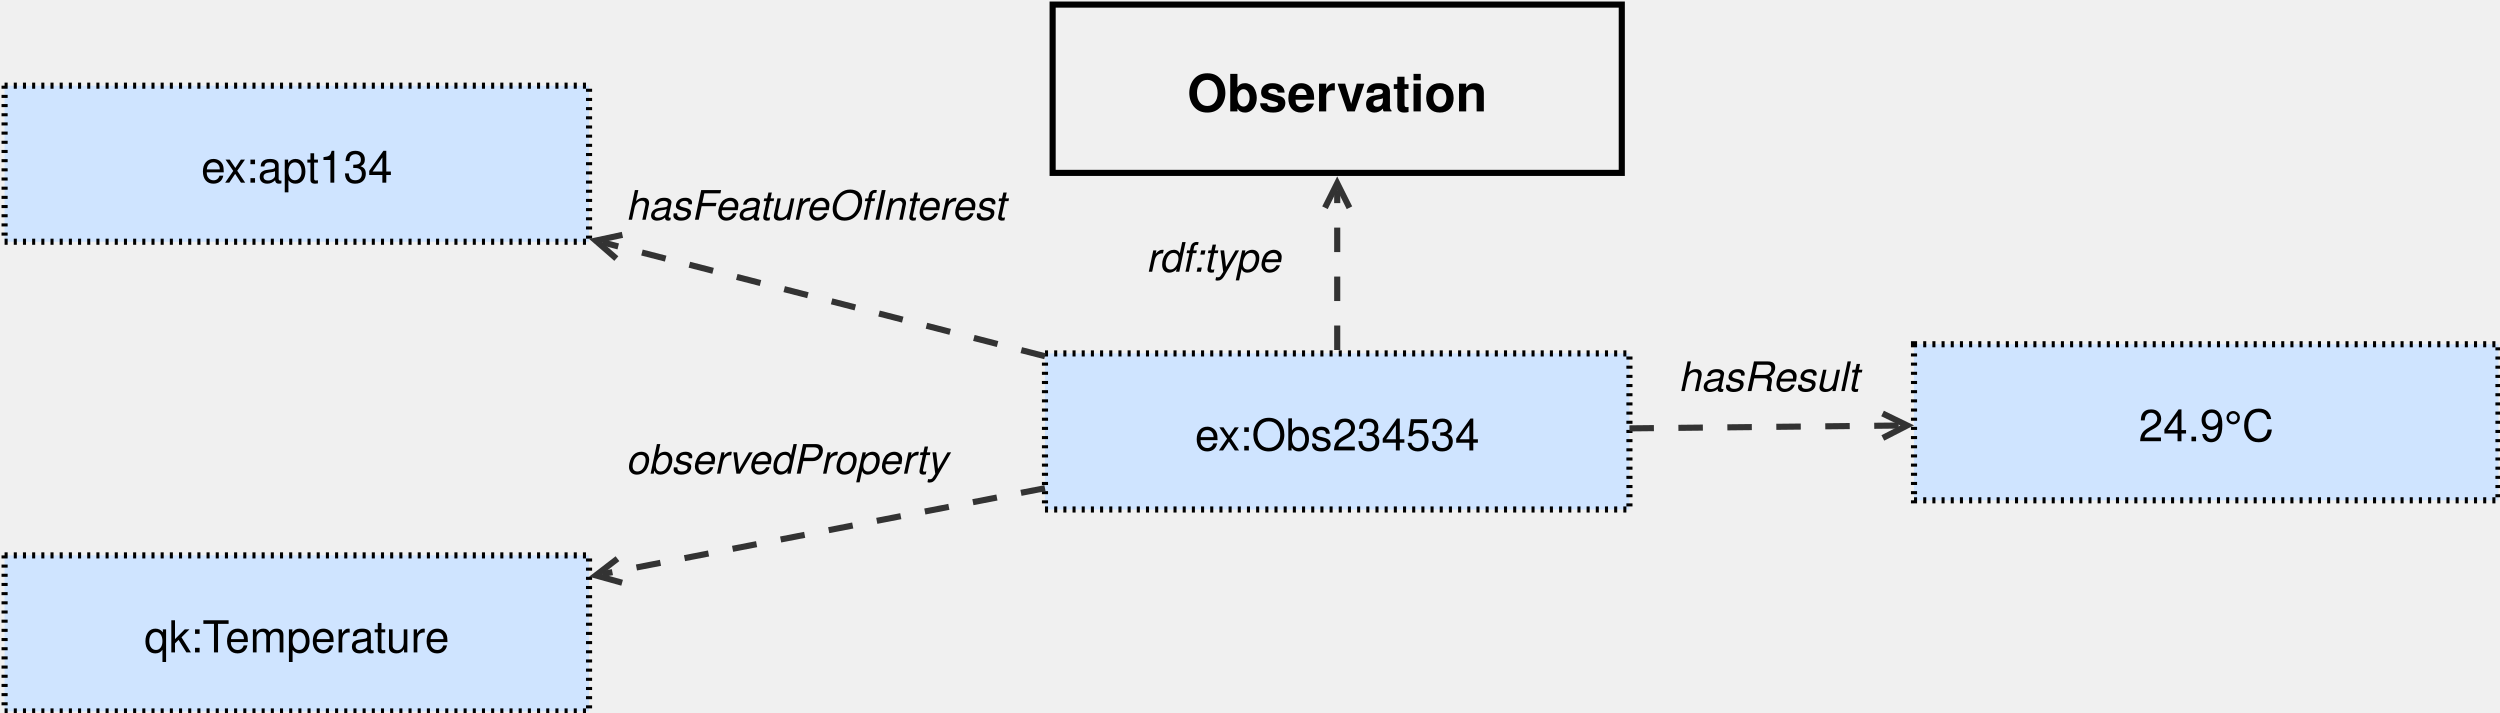
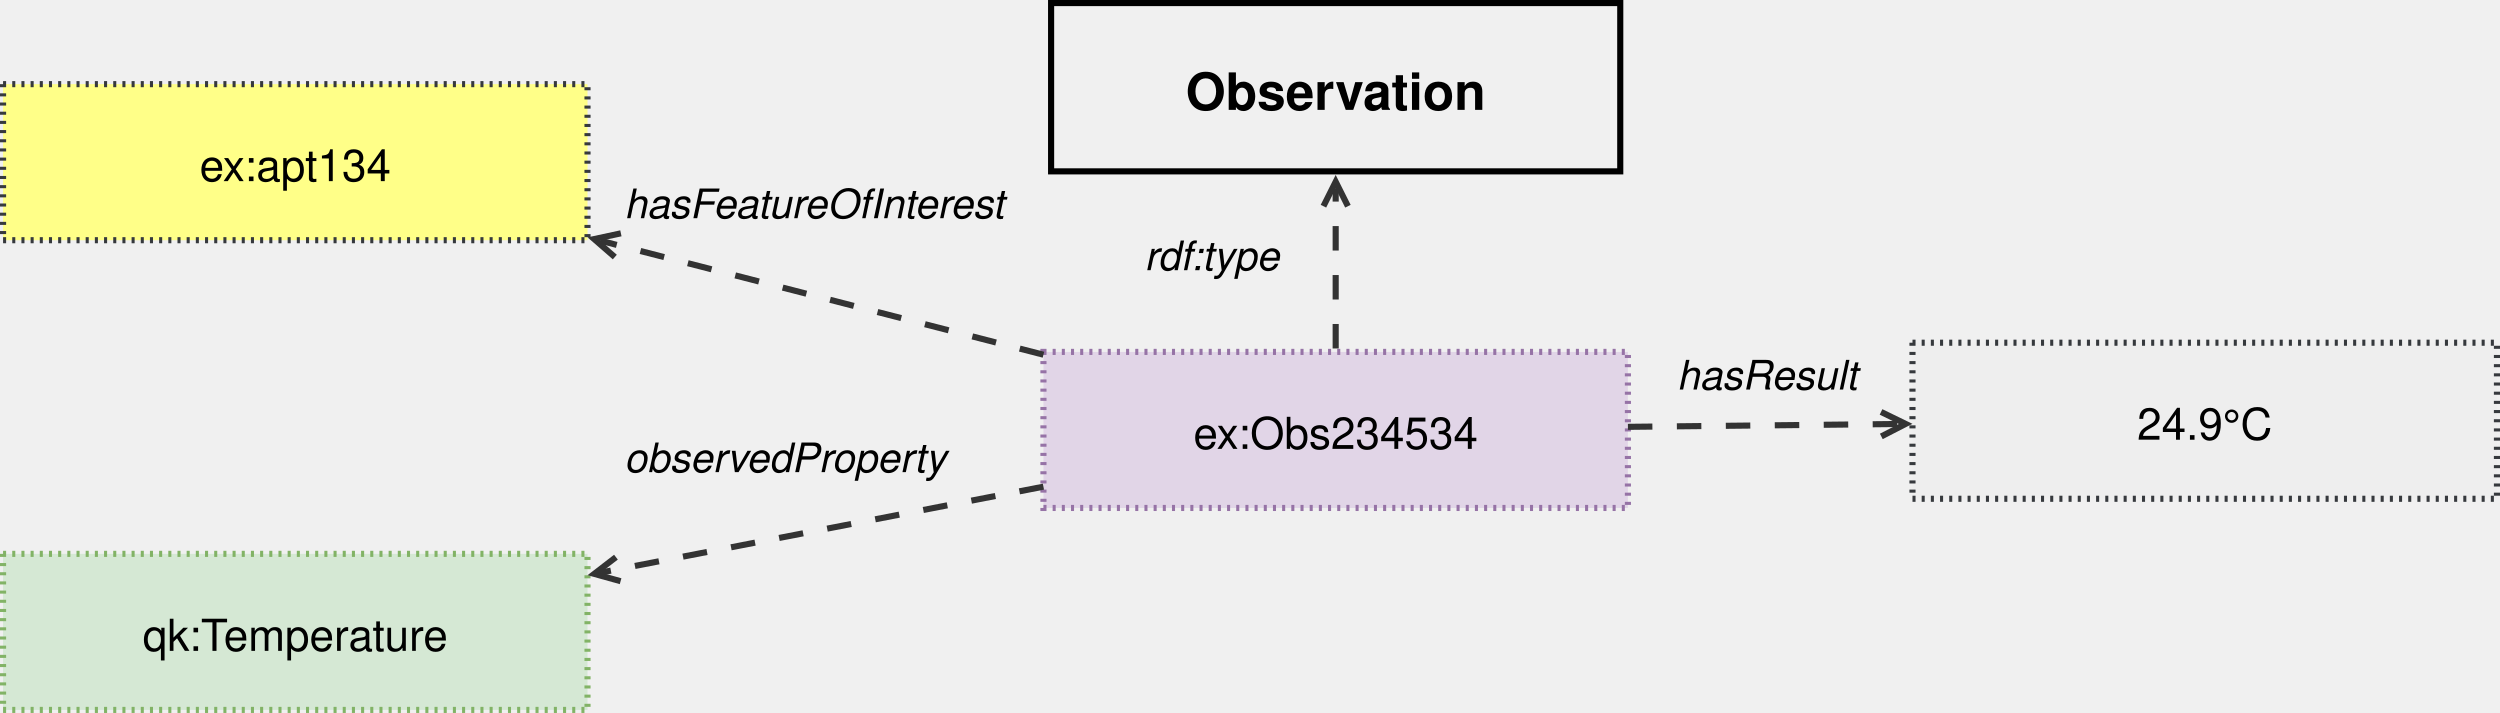
- <svg xmlns="http://www.w3.org/2000/svg" style="background: transparent; background-color: transparent; color-scheme: light dark;" version="1.1" width="817px" height="233px" viewBox="-0.5 -0.5 817 233" content="&lt;mxfile host=&quot;Electron&quot; agent=&quot;Mozilla/5.0 (Windows NT 10.0; Win64; x64) AppleWebKit/537.36 (KHTML, like Gecko) draw.io/28.0.4 Chrome/138.0.72.97 Electron/37.2.1 Safari/537.36&quot; version=&quot;28.0.4&quot;&gt;&#10;  &lt;diagram name=&quot;Page-1&quot; id=&quot;HO-iuI8emtYcSM6PBbM7&quot;&gt;&#10;    &lt;mxGraphModel dx=&quot;3608&quot; dy=&quot;2611&quot; grid=&quot;1&quot; gridSize=&quot;10&quot; guides=&quot;1&quot; tooltips=&quot;1&quot; connect=&quot;1&quot; arrows=&quot;1&quot; fold=&quot;1&quot; page=&quot;1&quot; pageScale=&quot;1&quot; pageWidth=&quot;1169&quot; pageHeight=&quot;827&quot; math=&quot;0&quot; shadow=&quot;0&quot;&gt;&#10;      &lt;root&gt;&#10;        &lt;mxCell id=&quot;0&quot; /&gt;&#10;        &lt;mxCell id=&quot;1&quot; parent=&quot;0&quot; /&gt;&#10;        &lt;mxCell id=&quot;qKUG8stUI6RiX_gSF9q4-1&quot; value=&quot;ex:Obs234534&quot; style=&quot;html=1;overflow=block;blockSpacing=1;whiteSpace=wrap;fontSize=14.4;fontFamily=Helvetica;fontColor=default;align=center;spacing=0;strokeOpacity=100;fillOpacity=100;fillColor=#cfe4ff;dashed=1;fixDash=1;dashPattern=1 2;strokeWidth=2;convertToSvg=1;&quot; parent=&quot;1&quot; vertex=&quot;1&quot;&gt;&#10;          &lt;mxGeometry x=&quot;-1821&quot; y=&quot;-1196&quot; width=&quot;191&quot; height=&quot;51&quot; as=&quot;geometry&quot; /&gt;&#10;        &lt;/mxCell&gt;&#10;        &lt;mxCell id=&quot;qKUG8stUI6RiX_gSF9q4-2&quot; value=&quot;Observation&quot; style=&quot;html=1;overflow=block;blockSpacing=1;whiteSpace=wrap;fontSize=16.8;fontColor=default;fontStyle=1;align=center;spacing=0;strokeOpacity=100;fillOpacity=0;fillColor=#000000;strokeWidth=2;convertToSvg=1;&quot; parent=&quot;1&quot; vertex=&quot;1&quot;&gt;&#10;          &lt;mxGeometry x=&quot;-1818.5&quot; y=&quot;-1310&quot; width=&quot;186&quot; height=&quot;55&quot; as=&quot;geometry&quot; /&gt;&#10;        &lt;/mxCell&gt;&#10;        &lt;mxCell id=&quot;qKUG8stUI6RiX_gSF9q4-3&quot; value=&quot;rdf:type&quot; style=&quot;html=1;overflow=block;blockSpacing=1;whiteSpace=wrap;fontSize=13.3;fontStyle=2;align=left;spacing=3.8;verticalAlign=top;strokeColor=none;fillOpacity=0;fillColor=#ffffff;dashed=1;fixDash=1;dashPattern=16 6;strokeWidth=2;lucidId=0ZtLoD1I2n68;fontColor=default;convertToSvg=1;&quot; parent=&quot;1&quot; vertex=&quot;1&quot;&gt;&#10;          &lt;mxGeometry x=&quot;-1791&quot; y=&quot;-1238&quot; width=&quot;70&quot; height=&quot;28&quot; as=&quot;geometry&quot; /&gt;&#10;        &lt;/mxCell&gt;&#10;        &lt;mxCell id=&quot;qKUG8stUI6RiX_gSF9q4-4&quot; value=&quot;&quot; style=&quot;html=1;jettySize=18;whiteSpace=wrap;fontSize=13;strokeColor=#333333;strokeOpacity=100;dashed=1;fixDash=1;dashPattern=8 8;strokeWidth=2;rounded=0;startArrow=none;endArrow=open;exitX=0.5;exitY=-0.022;exitPerimeter=0;entryX=0.5;entryY=1.021;entryPerimeter=0;lucidId=0ZtLjH5MFli1;fontColor=default;convertToSvg=1;&quot; parent=&quot;1&quot; source=&quot;qKUG8stUI6RiX_gSF9q4-1&quot; target=&quot;qKUG8stUI6RiX_gSF9q4-2&quot; edge=&quot;1&quot;&gt;&#10;          &lt;mxGeometry width=&quot;100&quot; height=&quot;100&quot; relative=&quot;1&quot; as=&quot;geometry&quot;&gt;&#10;            &lt;Array as=&quot;points&quot; /&gt;&#10;          &lt;/mxGeometry&gt;&#10;        &lt;/mxCell&gt;&#10;        &lt;mxCell id=&quot;qKUG8stUI6RiX_gSF9q4-5&quot; value=&quot;ex:apt134&quot; style=&quot;html=1;overflow=block;blockSpacing=1;whiteSpace=wrap;fontSize=14.4;fontFamily=Helvetica;fontColor=default;align=center;spacing=0;strokeOpacity=100;fillOpacity=100;fillColor=#cfe4ff;dashed=1;fixDash=1;dashPattern=1 2;strokeWidth=2;convertToSvg=1;&quot; parent=&quot;1&quot; vertex=&quot;1&quot;&gt;&#10;          &lt;mxGeometry x=&quot;-2161&quot; y=&quot;-1283.5&quot; width=&quot;191&quot; height=&quot;51&quot; as=&quot;geometry&quot; /&gt;&#10;        &lt;/mxCell&gt;&#10;        &lt;mxCell id=&quot;qKUG8stUI6RiX_gSF9q4-6&quot; value=&quot;qk:Temperature&quot; style=&quot;html=1;overflow=block;blockSpacing=1;whiteSpace=wrap;fontSize=14.4;fontFamily=Helvetica;fontColor=default;align=center;spacing=0;strokeOpacity=100;fillOpacity=100;fillColor=#cfe4ff;dashed=1;fixDash=1;dashPattern=1 2;strokeWidth=2;convertToSvg=1;&quot; parent=&quot;1&quot; vertex=&quot;1&quot;&gt;&#10;          &lt;mxGeometry x=&quot;-2161&quot; y=&quot;-1130&quot; width=&quot;191&quot; height=&quot;51&quot; as=&quot;geometry&quot; /&gt;&#10;        &lt;/mxCell&gt;&#10;        &lt;mxCell id=&quot;qKUG8stUI6RiX_gSF9q4-7&quot; value=&quot;24.9°C&quot; style=&quot;html=1;overflow=block;blockSpacing=1;whiteSpace=wrap;fontSize=14.4;fontFamily=Helvetica;fontColor=default;align=center;spacing=0;strokeOpacity=100;fillOpacity=100;fillColor=#cfe4ff;dashed=1;fixDash=1;dashPattern=1 2;strokeWidth=2;convertToSvg=1;&quot; parent=&quot;1&quot; vertex=&quot;1&quot;&gt;&#10;          &lt;mxGeometry x=&quot;-1537&quot; y=&quot;-1199&quot; width=&quot;191&quot; height=&quot;51&quot; as=&quot;geometry&quot; /&gt;&#10;        &lt;/mxCell&gt;&#10;        &lt;mxCell id=&quot;qKUG8stUI6RiX_gSF9q4-9&quot; value=&quot;&quot; style=&quot;html=1;jettySize=18;whiteSpace=wrap;fontSize=13;strokeColor=#333333;strokeOpacity=100;dashed=1;fixDash=1;dashPattern=8 8;strokeWidth=2;rounded=0;startArrow=none;endArrow=open;lucidId=0ZtL0HBQd7HC;fontColor=default;convertToSvg=1;&quot; parent=&quot;1&quot; source=&quot;qKUG8stUI6RiX_gSF9q4-1&quot; target=&quot;qKUG8stUI6RiX_gSF9q4-5&quot; edge=&quot;1&quot;&gt;&#10;          &lt;mxGeometry width=&quot;100&quot; height=&quot;100&quot; relative=&quot;1&quot; as=&quot;geometry&quot;&gt;&#10;            &lt;Array as=&quot;points&quot; /&gt;&#10;            &lt;mxPoint x=&quot;-1516&quot; y=&quot;-1207&quot; as=&quot;targetPoint&quot; /&gt;&#10;            &lt;mxPoint x=&quot;-1620&quot; y=&quot;-1183&quot; as=&quot;sourcePoint&quot; /&gt;&#10;          &lt;/mxGeometry&gt;&#10;        &lt;/mxCell&gt;&#10;        &lt;mxCell id=&quot;qKUG8stUI6RiX_gSF9q4-10&quot; value=&quot;&quot; style=&quot;html=1;jettySize=18;whiteSpace=wrap;fontSize=13;strokeColor=#333333;strokeOpacity=100;dashed=1;fixDash=1;dashPattern=8 8;strokeWidth=2;rounded=0;startArrow=none;endArrow=open;lucidId=0ZtL0HBQd7HC;fontColor=default;convertToSvg=1;&quot; parent=&quot;1&quot; source=&quot;qKUG8stUI6RiX_gSF9q4-1&quot; target=&quot;qKUG8stUI6RiX_gSF9q4-6&quot; edge=&quot;1&quot;&gt;&#10;          &lt;mxGeometry width=&quot;100&quot; height=&quot;100&quot; relative=&quot;1&quot; as=&quot;geometry&quot;&gt;&#10;            &lt;Array as=&quot;points&quot; /&gt;&#10;            &lt;mxPoint x=&quot;-1922&quot; y=&quot;-1222&quot; as=&quot;targetPoint&quot; /&gt;&#10;            &lt;mxPoint x=&quot;-1800&quot; y=&quot;-1186&quot; as=&quot;sourcePoint&quot; /&gt;&#10;          &lt;/mxGeometry&gt;&#10;        &lt;/mxCell&gt;&#10;        &lt;mxCell id=&quot;qKUG8stUI6RiX_gSF9q4-11&quot; value=&quot;&quot; style=&quot;html=1;jettySize=18;whiteSpace=wrap;fontSize=13;strokeColor=#333333;strokeOpacity=100;dashed=1;fixDash=1;dashPattern=8 8;strokeWidth=2;rounded=0;startArrow=none;endArrow=open;lucidId=0ZtL0HBQd7HC;fontColor=default;convertToSvg=1;&quot; parent=&quot;1&quot; source=&quot;qKUG8stUI6RiX_gSF9q4-1&quot; target=&quot;qKUG8stUI6RiX_gSF9q4-7&quot; edge=&quot;1&quot;&gt;&#10;          &lt;mxGeometry width=&quot;100&quot; height=&quot;100&quot; relative=&quot;1&quot; as=&quot;geometry&quot;&gt;&#10;            &lt;Array as=&quot;points&quot; /&gt;&#10;            &lt;mxPoint x=&quot;-1911&quot; y=&quot;-1166&quot; as=&quot;targetPoint&quot; /&gt;&#10;            &lt;mxPoint x=&quot;-1811&quot; y=&quot;-1163&quot; as=&quot;sourcePoint&quot; /&gt;&#10;          &lt;/mxGeometry&gt;&#10;        &lt;/mxCell&gt;&#10;        &lt;mxCell id=&quot;qKUG8stUI6RiX_gSF9q4-14&quot; value=&quot;hasResult&quot; style=&quot;html=1;overflow=block;blockSpacing=1;whiteSpace=wrap;fontSize=13.3;fontStyle=2;align=left;spacing=3.8;verticalAlign=top;strokeColor=none;fillOpacity=0;fillColor=#ffffff;dashed=1;fixDash=1;dashPattern=16 6;strokeWidth=2;lucidId=0ZtLjIqilOCG;fontColor=default;convertToSvg=1;&quot; parent=&quot;1&quot; vertex=&quot;1&quot;&gt;&#10;          &lt;mxGeometry x=&quot;-1617&quot; y=&quot;-1199&quot; width=&quot;101&quot; height=&quot;24&quot; as=&quot;geometry&quot; /&gt;&#10;        &lt;/mxCell&gt;&#10;        &lt;mxCell id=&quot;qKUG8stUI6RiX_gSF9q4-15&quot; value=&quot;observedProperty&quot; style=&quot;html=1;overflow=block;blockSpacing=1;whiteSpace=wrap;fontSize=13.3;fontStyle=2;align=left;spacing=3.8;verticalAlign=top;strokeColor=none;fillOpacity=0;fillColor=#ffffff;dashed=1;fixDash=1;dashPattern=16 6;strokeWidth=2;lucidId=0ZtLjIqilOCG;fontColor=default;convertToSvg=1;&quot; parent=&quot;1&quot; vertex=&quot;1&quot;&gt;&#10;          &lt;mxGeometry x=&quot;-1961&quot; y=&quot;-1172&quot; width=&quot;101&quot; height=&quot;24&quot; as=&quot;geometry&quot; /&gt;&#10;        &lt;/mxCell&gt;&#10;        &lt;mxCell id=&quot;qKUG8stUI6RiX_gSF9q4-16&quot; value=&quot;hasFeatureOfInterest&quot; style=&quot;html=1;overflow=block;blockSpacing=1;whiteSpace=wrap;fontSize=13.3;fontStyle=2;align=left;spacing=3.8;verticalAlign=top;strokeColor=none;fillOpacity=0;fillColor=#ffffff;dashed=1;fixDash=1;dashPattern=16 6;strokeWidth=2;lucidId=0ZtLjIqilOCG;fontColor=default;convertToSvg=1;&quot; parent=&quot;1&quot; vertex=&quot;1&quot;&gt;&#10;          &lt;mxGeometry x=&quot;-1961&quot; y=&quot;-1255&quot; width=&quot;101&quot; height=&quot;24&quot; as=&quot;geometry&quot; /&gt;&#10;        &lt;/mxCell&gt;&#10;      &lt;/root&gt;&#10;    &lt;/mxGraphModel&gt;&#10;  &lt;/diagram&gt;&#10;&lt;/mxfile&gt;&#10;">
+ <svg xmlns="http://www.w3.org/2000/svg" style="background: transparent; background-color: transparent; color-scheme: light dark;" version="1.1" width="817px" height="233px" viewBox="0 0 817 233" content="&lt;mxfile host=&quot;Electron&quot; agent=&quot;Mozilla/5.0 (Windows NT 10.0; Win64; x64) AppleWebKit/537.36 (KHTML, like Gecko) draw.io/28.0.4 Chrome/138.0.72.97 Electron/37.2.1 Safari/537.36&quot;&gt;&#10;  &lt;diagram name=&quot;Page-1&quot; id=&quot;HO-iuI8emtYcSM6PBbM7&quot;&gt;&#10;    &lt;mxGraphModel dx=&quot;4145&quot; dy=&quot;2567&quot; grid=&quot;1&quot; gridSize=&quot;10&quot; guides=&quot;1&quot; tooltips=&quot;1&quot; connect=&quot;1&quot; arrows=&quot;1&quot; fold=&quot;1&quot; page=&quot;1&quot; pageScale=&quot;1&quot; pageWidth=&quot;1169&quot; pageHeight=&quot;827&quot; math=&quot;0&quot; shadow=&quot;0&quot;&gt;&#10;      &lt;root&gt;&#10;        &lt;mxCell id=&quot;0&quot; /&gt;&#10;        &lt;mxCell id=&quot;1&quot; parent=&quot;0&quot; /&gt;&#10;        &lt;mxCell id=&quot;qKUG8stUI6RiX_gSF9q4-1&quot; parent=&quot;1&quot; style=&quot;html=1;overflow=block;blockSpacing=1;whiteSpace=wrap;fontSize=14.4;fontFamily=Helvetica;align=center;spacing=0;strokeOpacity=100;fillOpacity=100;fillColor=#e1d5e7;dashed=1;fixDash=1;dashPattern=1 2;strokeWidth=2;convertToSvg=1;strokeColor=#9673a6;&quot; value=&quot;ex:Obs234534&quot; vertex=&quot;1&quot;&gt;&#10;          &lt;mxGeometry height=&quot;51&quot; width=&quot;191&quot; x=&quot;-1821&quot; y=&quot;-1196&quot; as=&quot;geometry&quot; /&gt;&#10;        &lt;/mxCell&gt;&#10;        &lt;mxCell id=&quot;qKUG8stUI6RiX_gSF9q4-2&quot; parent=&quot;1&quot; style=&quot;html=1;overflow=block;blockSpacing=1;whiteSpace=wrap;fontSize=16.8;fontColor=default;fontStyle=1;align=center;spacing=0;strokeOpacity=100;fillOpacity=0;fillColor=#000000;strokeWidth=2;convertToSvg=1;&quot; value=&quot;Observation&quot; vertex=&quot;1&quot;&gt;&#10;          &lt;mxGeometry height=&quot;55&quot; width=&quot;186&quot; x=&quot;-1818.5&quot; y=&quot;-1310&quot; as=&quot;geometry&quot; /&gt;&#10;        &lt;/mxCell&gt;&#10;        &lt;mxCell id=&quot;qKUG8stUI6RiX_gSF9q4-3&quot; parent=&quot;1&quot; style=&quot;html=1;overflow=block;blockSpacing=1;whiteSpace=wrap;fontSize=13.3;fontStyle=2;align=left;spacing=3.8;verticalAlign=top;strokeColor=none;fillOpacity=0;fillColor=#ffffff;dashed=1;fixDash=1;dashPattern=16 6;strokeWidth=2;lucidId=0ZtLoD1I2n68;fontColor=default;convertToSvg=1;&quot; value=&quot;rdf:type&quot; vertex=&quot;1&quot;&gt;&#10;          &lt;mxGeometry height=&quot;28&quot; width=&quot;70&quot; x=&quot;-1791&quot; y=&quot;-1238&quot; as=&quot;geometry&quot; /&gt;&#10;        &lt;/mxCell&gt;&#10;        &lt;mxCell id=&quot;qKUG8stUI6RiX_gSF9q4-4&quot; edge=&quot;1&quot; parent=&quot;1&quot; source=&quot;qKUG8stUI6RiX_gSF9q4-1&quot; style=&quot;html=1;jettySize=18;whiteSpace=wrap;fontSize=13;strokeColor=#333333;strokeOpacity=100;dashed=1;fixDash=1;dashPattern=8 8;strokeWidth=2;rounded=0;startArrow=none;endArrow=open;exitX=0.5;exitY=-0.022;exitPerimeter=0;entryX=0.5;entryY=1.021;entryPerimeter=0;lucidId=0ZtLjH5MFli1;fontColor=default;convertToSvg=1;&quot; target=&quot;qKUG8stUI6RiX_gSF9q4-2&quot; value=&quot;&quot;&gt;&#10;          &lt;mxGeometry height=&quot;100&quot; relative=&quot;1&quot; width=&quot;100&quot; as=&quot;geometry&quot;&gt;&#10;            &lt;Array as=&quot;points&quot; /&gt;&#10;          &lt;/mxGeometry&gt;&#10;        &lt;/mxCell&gt;&#10;        &lt;mxCell id=&quot;qKUG8stUI6RiX_gSF9q4-5&quot; parent=&quot;1&quot; style=&quot;html=1;overflow=block;blockSpacing=1;whiteSpace=wrap;fontSize=14.4;fontFamily=Helvetica;align=center;spacing=0;strokeOpacity=100;fillOpacity=100;fillColor=#ffff88;dashed=1;fixDash=1;dashPattern=1 2;strokeWidth=2;convertToSvg=1;strokeColor=#36393d;&quot; value=&quot;ex:apt134&quot; vertex=&quot;1&quot;&gt;&#10;          &lt;mxGeometry height=&quot;51&quot; width=&quot;191&quot; x=&quot;-2161&quot; y=&quot;-1283.5&quot; as=&quot;geometry&quot; /&gt;&#10;        &lt;/mxCell&gt;&#10;        &lt;mxCell id=&quot;qKUG8stUI6RiX_gSF9q4-6&quot; parent=&quot;1&quot; style=&quot;html=1;overflow=block;blockSpacing=1;whiteSpace=wrap;fontSize=14.4;fontFamily=Helvetica;align=center;spacing=0;strokeOpacity=100;fillOpacity=100;fillColor=#d5e8d4;dashed=1;fixDash=1;dashPattern=1 2;strokeWidth=2;convertToSvg=1;strokeColor=#82b366;&quot; value=&quot;qk:Temperature&quot; vertex=&quot;1&quot;&gt;&#10;          &lt;mxGeometry height=&quot;51&quot; width=&quot;191&quot; x=&quot;-2161&quot; y=&quot;-1130&quot; as=&quot;geometry&quot; /&gt;&#10;        &lt;/mxCell&gt;&#10;        &lt;mxCell id=&quot;qKUG8stUI6RiX_gSF9q4-7&quot; parent=&quot;1&quot; style=&quot;html=1;overflow=block;blockSpacing=1;whiteSpace=wrap;fontSize=14.4;fontFamily=Helvetica;align=center;spacing=0;strokeOpacity=100;fillOpacity=100;fillColor=#eeeeee;dashed=1;fixDash=1;dashPattern=1 2;strokeWidth=2;convertToSvg=1;strokeColor=#36393d;&quot; value=&quot;24.9°C&quot; vertex=&quot;1&quot;&gt;&#10;          &lt;mxGeometry height=&quot;51&quot; width=&quot;191&quot; x=&quot;-1537&quot; y=&quot;-1199&quot; as=&quot;geometry&quot; /&gt;&#10;        &lt;/mxCell&gt;&#10;        &lt;mxCell id=&quot;qKUG8stUI6RiX_gSF9q4-9&quot; edge=&quot;1&quot; parent=&quot;1&quot; source=&quot;qKUG8stUI6RiX_gSF9q4-1&quot; style=&quot;html=1;jettySize=18;whiteSpace=wrap;fontSize=13;strokeColor=#333333;strokeOpacity=100;dashed=1;fixDash=1;dashPattern=8 8;strokeWidth=2;rounded=0;startArrow=none;endArrow=open;lucidId=0ZtL0HBQd7HC;fontColor=default;convertToSvg=1;&quot; target=&quot;qKUG8stUI6RiX_gSF9q4-5&quot; value=&quot;&quot;&gt;&#10;          &lt;mxGeometry height=&quot;100&quot; relative=&quot;1&quot; width=&quot;100&quot; as=&quot;geometry&quot;&gt;&#10;            &lt;Array as=&quot;points&quot; /&gt;&#10;            &lt;mxPoint x=&quot;-1620&quot; y=&quot;-1183&quot; as=&quot;sourcePoint&quot; /&gt;&#10;            &lt;mxPoint x=&quot;-1516&quot; y=&quot;-1207&quot; as=&quot;targetPoint&quot; /&gt;&#10;          &lt;/mxGeometry&gt;&#10;        &lt;/mxCell&gt;&#10;        &lt;mxCell id=&quot;qKUG8stUI6RiX_gSF9q4-10&quot; edge=&quot;1&quot; parent=&quot;1&quot; source=&quot;qKUG8stUI6RiX_gSF9q4-1&quot; style=&quot;html=1;jettySize=18;whiteSpace=wrap;fontSize=13;strokeColor=#333333;strokeOpacity=100;dashed=1;fixDash=1;dashPattern=8 8;strokeWidth=2;rounded=0;startArrow=none;endArrow=open;lucidId=0ZtL0HBQd7HC;fontColor=default;convertToSvg=1;&quot; target=&quot;qKUG8stUI6RiX_gSF9q4-6&quot; value=&quot;&quot;&gt;&#10;          &lt;mxGeometry height=&quot;100&quot; relative=&quot;1&quot; width=&quot;100&quot; as=&quot;geometry&quot;&gt;&#10;            &lt;Array as=&quot;points&quot; /&gt;&#10;            &lt;mxPoint x=&quot;-1800&quot; y=&quot;-1186&quot; as=&quot;sourcePoint&quot; /&gt;&#10;            &lt;mxPoint x=&quot;-1922&quot; y=&quot;-1222&quot; as=&quot;targetPoint&quot; /&gt;&#10;          &lt;/mxGeometry&gt;&#10;        &lt;/mxCell&gt;&#10;        &lt;mxCell id=&quot;qKUG8stUI6RiX_gSF9q4-11&quot; edge=&quot;1&quot; parent=&quot;1&quot; source=&quot;qKUG8stUI6RiX_gSF9q4-1&quot; style=&quot;html=1;jettySize=18;whiteSpace=wrap;fontSize=13;strokeColor=#333333;strokeOpacity=100;dashed=1;fixDash=1;dashPattern=8 8;strokeWidth=2;rounded=0;startArrow=none;endArrow=open;lucidId=0ZtL0HBQd7HC;fontColor=default;convertToSvg=1;&quot; target=&quot;qKUG8stUI6RiX_gSF9q4-7&quot; value=&quot;&quot;&gt;&#10;          &lt;mxGeometry height=&quot;100&quot; relative=&quot;1&quot; width=&quot;100&quot; as=&quot;geometry&quot;&gt;&#10;            &lt;Array as=&quot;points&quot; /&gt;&#10;            &lt;mxPoint x=&quot;-1811&quot; y=&quot;-1163&quot; as=&quot;sourcePoint&quot; /&gt;&#10;            &lt;mxPoint x=&quot;-1911&quot; y=&quot;-1166&quot; as=&quot;targetPoint&quot; /&gt;&#10;          &lt;/mxGeometry&gt;&#10;        &lt;/mxCell&gt;&#10;        &lt;mxCell id=&quot;qKUG8stUI6RiX_gSF9q4-14&quot; parent=&quot;1&quot; style=&quot;html=1;overflow=block;blockSpacing=1;whiteSpace=wrap;fontSize=13.3;fontStyle=2;align=left;spacing=3.8;verticalAlign=top;strokeColor=none;fillOpacity=0;fillColor=#ffffff;dashed=1;fixDash=1;dashPattern=16 6;strokeWidth=2;lucidId=0ZtLjIqilOCG;fontColor=default;convertToSvg=1;&quot; value=&quot;hasResult&quot; vertex=&quot;1&quot;&gt;&#10;          &lt;mxGeometry height=&quot;24&quot; width=&quot;101&quot; x=&quot;-1617&quot; y=&quot;-1199&quot; as=&quot;geometry&quot; /&gt;&#10;        &lt;/mxCell&gt;&#10;        &lt;mxCell id=&quot;qKUG8stUI6RiX_gSF9q4-15&quot; parent=&quot;1&quot; style=&quot;html=1;overflow=block;blockSpacing=1;whiteSpace=wrap;fontSize=13.3;fontStyle=2;align=left;spacing=3.8;verticalAlign=top;strokeColor=none;fillOpacity=0;fillColor=#ffffff;dashed=1;fixDash=1;dashPattern=16 6;strokeWidth=2;lucidId=0ZtLjIqilOCG;fontColor=default;convertToSvg=1;&quot; value=&quot;observedProperty&quot; vertex=&quot;1&quot;&gt;&#10;          &lt;mxGeometry height=&quot;24&quot; width=&quot;101&quot; x=&quot;-1961&quot; y=&quot;-1172&quot; as=&quot;geometry&quot; /&gt;&#10;        &lt;/mxCell&gt;&#10;        &lt;mxCell id=&quot;qKUG8stUI6RiX_gSF9q4-16&quot; parent=&quot;1&quot; style=&quot;html=1;overflow=block;blockSpacing=1;whiteSpace=wrap;fontSize=13.3;fontStyle=2;align=left;spacing=3.8;verticalAlign=top;strokeColor=none;fillOpacity=0;fillColor=#ffffff;dashed=1;fixDash=1;dashPattern=16 6;strokeWidth=2;lucidId=0ZtLjIqilOCG;fontColor=default;convertToSvg=1;&quot; value=&quot;hasFeatureOfInterest&quot; vertex=&quot;1&quot;&gt;&#10;          &lt;mxGeometry height=&quot;24&quot; width=&quot;101&quot; x=&quot;-1961&quot; y=&quot;-1255&quot; as=&quot;geometry&quot; /&gt;&#10;        &lt;/mxCell&gt;&#10;      &lt;/root&gt;&#10;    &lt;/mxGraphModel&gt;&#10;  &lt;/diagram&gt;&#10;&lt;/mxfile&gt;&#10;">
  <defs />
  <g>
    <g data-cell-id="0">
      <g data-cell-id="1">
        <g data-cell-id="qKUG8stUI6RiX_gSF9q4-1">
          <g>
-             <rect x="341" y="115" width="191" height="51" fill="#cfe4ff" stroke="#000000" stroke-width="2" stroke-dasharray="1 2" pointer-events="all" style="fill: rgb(207, 228, 255); stroke: light-dark(rgb(0, 0, 0), rgb(255, 255, 255));" />
+             <rect x="341" y="115" width="191" height="51" fill="#e1d5e7" stroke="#9673a6" stroke-width="2" stroke-dasharray="1 2" pointer-events="all" style="fill: rgb(225, 213, 231); stroke: rgb(150, 115, 166);" />
          </g>
          <g>
            <g fill="#000000" font-family="Helvetica" text-anchor="middle" font-size="14.4px" style="fill: light-dark(rgb(0, 0, 0), rgb(255, 255, 255));">
-               <text x="436.5" y="146.7">
-                 <tspan>ex:Obs234534</tspan>
-               </text>
+               <g transform="translate(436.5,146.7) scale(1)">
+                 <text>
+                   <tspan>ex:Obs234534</tspan>
+                 </text>
+               </g>
            </g>
          </g>
        </g>
        <g data-cell-id="qKUG8stUI6RiX_gSF9q4-2">
          <g>
            <rect x="343.5" y="1" width="186" height="55" fill-opacity="0" fill="#000000" stroke="#000000" stroke-width="2" pointer-events="all" style="fill: rgb(0, 0, 0); stroke: light-dark(rgb(0, 0, 0), rgb(255, 255, 255));" />
          </g>
          <g>
            <g fill="#000000" font-family="Helvetica" font-weight="bold" text-anchor="middle" font-size="16.8px" style="fill: light-dark(rgb(0, 0, 0), rgb(255, 255, 255));">
-               <text x="436.5" y="35.9">
-                 <tspan>Observation</tspan>
-               </text>
+               <g transform="translate(436.5,35.9) scale(1)">
+                 <text>
+                   <tspan>Observation</tspan>
+                 </text>
+               </g>
            </g>
          </g>
        </g>
        <g data-cell-id="qKUG8stUI6RiX_gSF9q4-3">
          <g>
            <rect x="371" y="73" width="70" height="28" fill-opacity="0" fill="#ffffff" stroke="none" pointer-events="all" style="fill: rgb(255, 255, 255);" />
          </g>
          <g>
-             <g fill="#000000" font-family="Helvetica" font-style="italic" font-size="13.3px" style="fill: light-dark(rgb(0, 0, 0), rgb(255, 255, 255));">
-               <text x="374" y="88.3">
-                 <tspan>rdf:type</tspan>
-               </text>
+             <g fill="#000000" font-family="Helvetica" font-style="italic" text-anchor="start" font-size="13.3px" style="fill: light-dark(rgb(0, 0, 0), rgb(255, 255, 255));">
+               <g transform="translate(374,88.3) scale(1)">
+                 <text>
+                   <tspan>rdf:type</tspan>
+                 </text>
+               </g>
            </g>
          </g>
        </g>
        <g data-cell-id="qKUG8stUI6RiX_gSF9q4-4">
          <g>
            <path d="M 436.5 113.88 L 436.5 61.63" fill="none" stroke="#333333" stroke-width="2" stroke-miterlimit="10" stroke-dasharray="8 8" pointer-events="stroke" style="stroke: rgb(51, 51, 51);" />
            <path d="M 440.5 67.39 L 436.5 59.39 L 432.5 67.39" fill="none" stroke="#333333" stroke-width="2" stroke-miterlimit="10" pointer-events="all" style="stroke: rgb(51, 51, 51);" />
          </g>
        </g>
        <g data-cell-id="qKUG8stUI6RiX_gSF9q4-5">
          <g>
-             <rect x="1" y="27.5" width="191" height="51" fill="#cfe4ff" stroke="#000000" stroke-width="2" stroke-dasharray="1 2" pointer-events="all" style="fill: rgb(207, 228, 255); stroke: light-dark(rgb(0, 0, 0), rgb(255, 255, 255));" />
+             <rect x="1" y="27.5" width="191" height="51" fill="#ffff88" stroke="#36393d" stroke-width="2" stroke-dasharray="1 2" pointer-events="all" style="fill: rgb(255, 255, 136); stroke: rgb(54, 57, 61);" />
          </g>
          <g>
            <g fill="#000000" font-family="Helvetica" text-anchor="middle" font-size="14.4px" style="fill: light-dark(rgb(0, 0, 0), rgb(255, 255, 255));">
-               <text x="96.5" y="59.2">
-                 <tspan>ex:apt134</tspan>
-               </text>
+               <g transform="translate(96.5,59.2) scale(1)">
+                 <text>
+                   <tspan>ex:apt134</tspan>
+                 </text>
+               </g>
            </g>
          </g>
        </g>
        <g data-cell-id="qKUG8stUI6RiX_gSF9q4-6">
          <g>
-             <rect x="1" y="181" width="191" height="51" fill="#cfe4ff" stroke="#000000" stroke-width="2" stroke-dasharray="1 2" pointer-events="all" style="fill: rgb(207, 228, 255); stroke: light-dark(rgb(0, 0, 0), rgb(255, 255, 255));" />
+             <rect x="1" y="181" width="191" height="51" fill="#d5e8d4" stroke="#82b366" stroke-width="2" stroke-dasharray="1 2" pointer-events="all" style="fill: rgb(213, 232, 212); stroke: rgb(130, 179, 102);" />
          </g>
          <g>
            <g fill="#000000" font-family="Helvetica" text-anchor="middle" font-size="14.4px" style="fill: light-dark(rgb(0, 0, 0), rgb(255, 255, 255));">
-               <text x="96.5" y="212.7">
-                 <tspan>qk:Temperature</tspan>
-               </text>
+               <g transform="translate(96.5,212.7) scale(1)">
+                 <text>
+                   <tspan>qk:Temperature</tspan>
+                 </text>
+               </g>
            </g>
          </g>
        </g>
        <g data-cell-id="qKUG8stUI6RiX_gSF9q4-7">
          <g>
-             <rect x="625" y="112" width="191" height="51" fill="#cfe4ff" stroke="#000000" stroke-width="2" stroke-dasharray="1 2" pointer-events="all" style="fill: rgb(207, 228, 255); stroke: light-dark(rgb(0, 0, 0), rgb(255, 255, 255));" />
+             <rect x="625" y="112" width="191" height="51" fill="#eeeeee" stroke="#36393d" stroke-width="2" stroke-dasharray="1 2" pointer-events="all" style="fill: rgb(238, 238, 238); stroke: rgb(54, 57, 61);" />
          </g>
          <g>
            <g fill="#000000" font-family="Helvetica" text-anchor="middle" font-size="14.4px" style="fill: light-dark(rgb(0, 0, 0), rgb(255, 255, 255));">
-               <text x="720.5" y="143.7">
-                 <tspan>24.9°C</tspan>
-               </text>
+               <g transform="translate(720.5,143.7) scale(1)">
+                 <text>
+                   <tspan>24.9°C</tspan>
+                 </text>
+               </g>
            </g>
          </g>
        </g>
        <g data-cell-id="qKUG8stUI6RiX_gSF9q4-9">
          <g>
            <path d="M 341 115.92 L 196.33 78.69" fill="none" stroke="#333333" stroke-width="2" stroke-miterlimit="10" stroke-dasharray="8 8" pointer-events="stroke" style="stroke: rgb(51, 51, 51);" />
            <path d="M 202.91 76.25 L 194.17 78.13 L 200.92 84" fill="none" stroke="#333333" stroke-width="2" stroke-miterlimit="10" pointer-events="all" style="stroke: rgb(51, 51, 51);" />
          </g>
        </g>
        <g data-cell-id="qKUG8stUI6RiX_gSF9q4-10">
          <g>
            <path d="M 341 159.04 L 196.39 187.11" fill="none" stroke="#333333" stroke-width="2" stroke-miterlimit="10" stroke-dasharray="8 8" pointer-events="stroke" style="stroke: rgb(51, 51, 51);" />
            <path d="M 201.29 182.08 L 194.2 187.54 L 202.81 189.94" fill="none" stroke="#333333" stroke-width="2" stroke-miterlimit="10" pointer-events="all" style="stroke: rgb(51, 51, 51);" />
          </g>
        </g>
        <g data-cell-id="qKUG8stUI6RiX_gSF9q4-11">
          <g>
            <path d="M 532 139.49 L 620.53 138.56" fill="none" stroke="#333333" stroke-width="2" stroke-miterlimit="10" stroke-dasharray="8 8" pointer-events="stroke" style="stroke: rgb(51, 51, 51);" />
            <path d="M 614.81 142.62 L 622.76 138.53 L 614.72 134.62" fill="none" stroke="#333333" stroke-width="2" stroke-miterlimit="10" pointer-events="all" style="stroke: rgb(51, 51, 51);" />
          </g>
        </g>
        <g data-cell-id="qKUG8stUI6RiX_gSF9q4-14">
          <g>
            <rect x="545" y="112" width="101" height="24" fill-opacity="0" fill="#ffffff" stroke="none" pointer-events="all" style="fill: rgb(255, 255, 255);" />
          </g>
          <g>
-             <g fill="#000000" font-family="Helvetica" font-style="italic" font-size="13.3px" style="fill: light-dark(rgb(0, 0, 0), rgb(255, 255, 255));">
-               <text x="548" y="127.3">
-                 <tspan>hasResult</tspan>
-               </text>
+             <g fill="#000000" font-family="Helvetica" font-style="italic" text-anchor="start" font-size="13.3px" style="fill: light-dark(rgb(0, 0, 0), rgb(255, 255, 255));">
+               <g transform="translate(548,127.3) scale(1)">
+                 <text>
+                   <tspan>hasResult</tspan>
+                 </text>
+               </g>
            </g>
          </g>
        </g>
        <g data-cell-id="qKUG8stUI6RiX_gSF9q4-15">
          <g>
            <rect x="201" y="139" width="101" height="24" fill-opacity="0" fill="#ffffff" stroke="none" pointer-events="all" style="fill: rgb(255, 255, 255);" />
          </g>
          <g>
-             <g fill="#000000" font-family="Helvetica" font-style="italic" font-size="13.3px" style="fill: light-dark(rgb(0, 0, 0), rgb(255, 255, 255));">
-               <text x="204" y="154.3">
-                 <tspan>observedProperty</tspan>
-               </text>
+             <g fill="#000000" font-family="Helvetica" font-style="italic" text-anchor="start" font-size="13.3px" style="fill: light-dark(rgb(0, 0, 0), rgb(255, 255, 255));">
+               <g transform="translate(204,154.3) scale(1)">
+                 <text>
+                   <tspan>observedProperty</tspan>
+                 </text>
+               </g>
            </g>
          </g>
        </g>
        <g data-cell-id="qKUG8stUI6RiX_gSF9q4-16">
          <g>
            <rect x="201" y="56" width="101" height="24" fill-opacity="0" fill="#ffffff" stroke="none" pointer-events="all" style="fill: rgb(255, 255, 255);" />
          </g>
          <g>
-             <g fill="#000000" font-family="Helvetica" font-style="italic" font-size="13.3px" style="fill: light-dark(rgb(0, 0, 0), rgb(255, 255, 255));">
-               <text x="204" y="71.3">
-                 <tspan>hasFeatureOfInterest</tspan>
-               </text>
+             <g fill="#000000" font-family="Helvetica" font-style="italic" text-anchor="start" font-size="13.3px" style="fill: light-dark(rgb(0, 0, 0), rgb(255, 255, 255));">
+               <g transform="translate(204,71.3) scale(1)">
+                 <text>
+                   <tspan>hasFeatureOfInterest</tspan>
+                 </text>
+               </g>
            </g>
          </g>
        </g>
      </g>
    </g>
  </g>
</svg>
